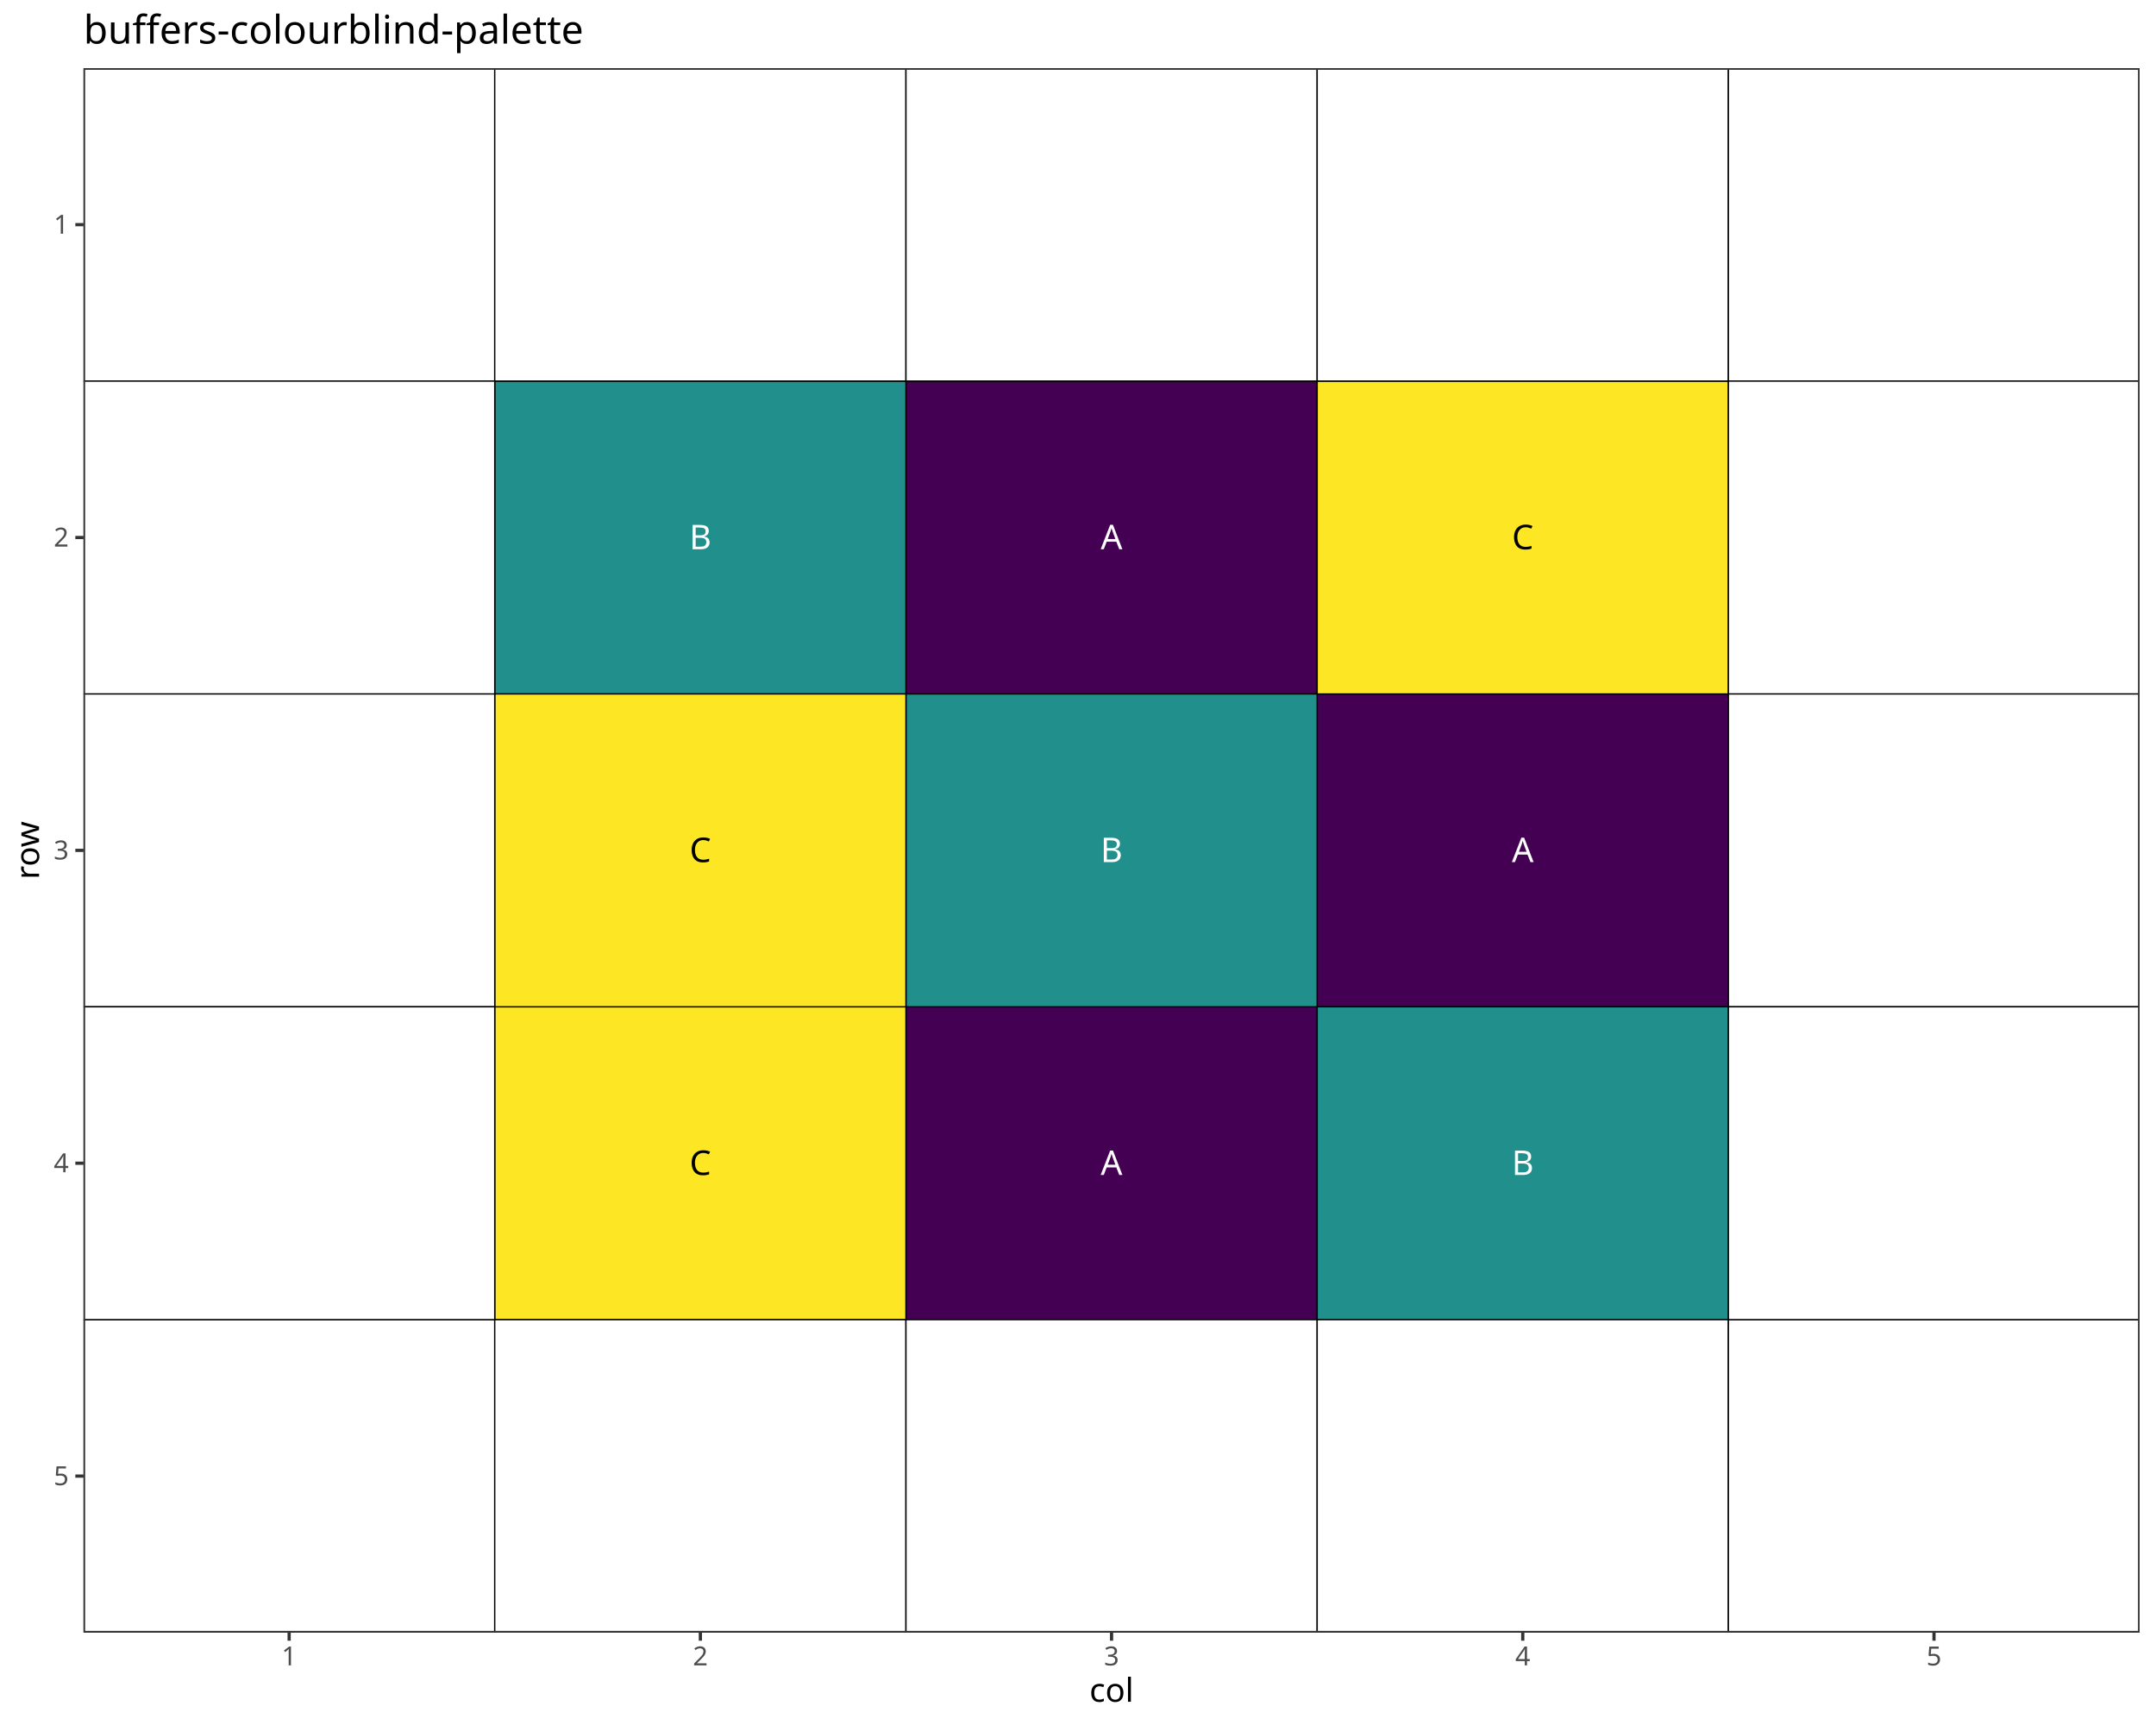
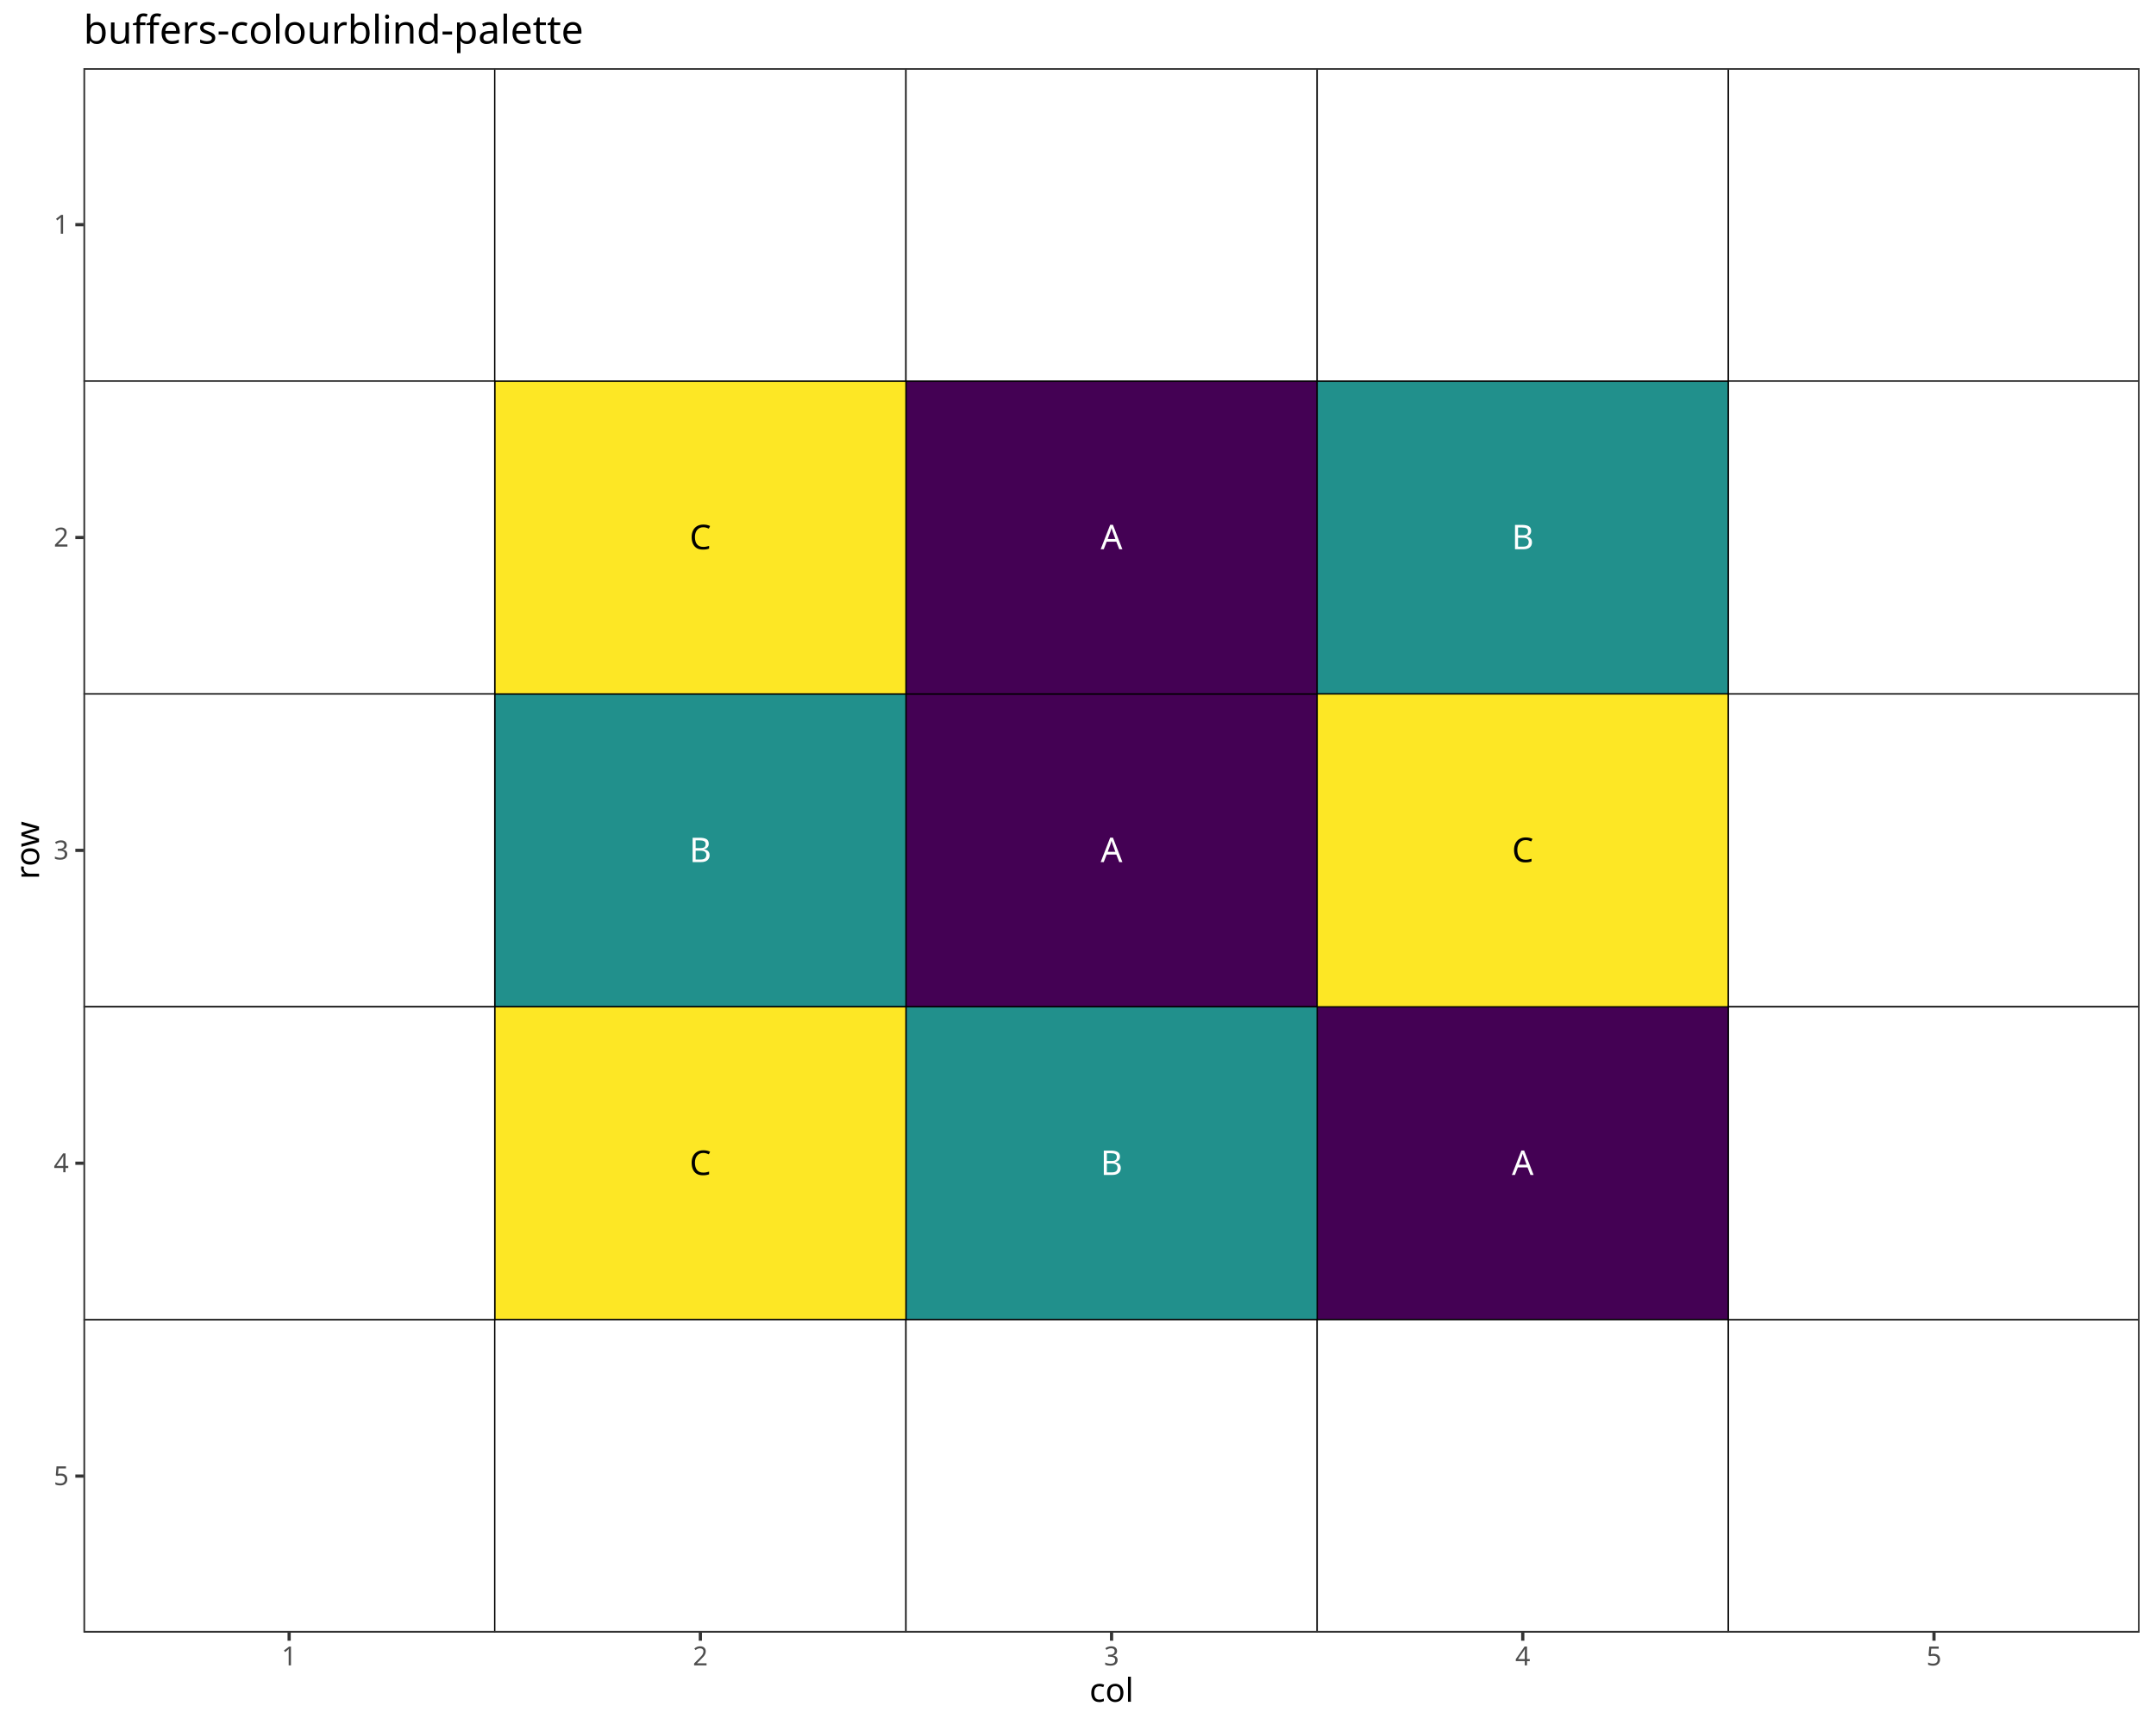
<svg xmlns="http://www.w3.org/2000/svg" class="svglite" data-engine-version="2.0" width="720.00pt" height="576.00pt" viewBox="0 0 720.00 576.00">
  <defs>
    <style type="text/css">
    .svglite line, .svglite polyline, .svglite polygon, .svglite path, .svglite rect, .svglite circle {
      fill: none;
      stroke: #000000;
      stroke-linecap: round;
      stroke-linejoin: round;
      stroke-miterlimit: 10.00;
    }
  </style>
  </defs>
  <rect width="100%" height="100%" style="stroke: none; fill: #FFFFFF;" />
  <defs>
    <clipPath id="cpMC4wMHw3MjAuMDB8MC4wMHw1NzYuMDA=">
      <rect x="0.00" y="0.00" width="720.00" height="576.00" />
    </clipPath>
  </defs>
  <g clip-path="url(#cpMC4wMHw3MjAuMDB8MC4wMHw1NzYuMDA=)">
    <rect x="0.00" y="0.00" width="720.00" height="576.00" style="stroke-width: 1.07; stroke: #FFFFFF; fill: #FFFFFF;" />
  </g>
  <defs>
    <clipPath id="cpMjcuOTB8NzE0LjUyfDIyLjc4fDU0NS4xMQ==">
      <rect x="27.90" y="22.78" width="686.62" height="522.33" />
    </clipPath>
  </defs>
  <g clip-path="url(#cpMjcuOTB8NzE0LjUyfDIyLjc4fDU0NS4xMQ==)">
    <rect x="27.90" y="22.78" width="686.62" height="522.33" style="stroke-width: 1.07; stroke: none; fill: #FFFFFF;" />
    <polyline points="27.90,22.78 714.52,22.78 " style="stroke-width: 0.53; stroke: #EBEBEB; stroke-linecap: butt;" />
    <polyline points="27.90,127.25 714.52,127.25 " style="stroke-width: 0.53; stroke: #EBEBEB; stroke-linecap: butt;" />
    <polyline points="27.90,231.72 714.52,231.72 " style="stroke-width: 0.53; stroke: #EBEBEB; stroke-linecap: butt;" />
    <polyline points="27.90,336.18 714.52,336.18 " style="stroke-width: 0.53; stroke: #EBEBEB; stroke-linecap: butt;" />
    <polyline points="27.90,440.65 714.52,440.65 " style="stroke-width: 0.53; stroke: #EBEBEB; stroke-linecap: butt;" />
    <polyline points="27.90,545.11 714.52,545.11 " style="stroke-width: 0.53; stroke: #EBEBEB; stroke-linecap: butt;" />
    <polyline points="27.90,545.11 27.90,22.78 " style="stroke-width: 0.53; stroke: #EBEBEB; stroke-linecap: butt;" />
    <polyline points="165.22,545.11 165.22,22.78 " style="stroke-width: 0.53; stroke: #EBEBEB; stroke-linecap: butt;" />
    <polyline points="302.55,545.11 302.55,22.78 " style="stroke-width: 0.53; stroke: #EBEBEB; stroke-linecap: butt;" />
    <polyline points="439.87,545.11 439.87,22.78 " style="stroke-width: 0.53; stroke: #EBEBEB; stroke-linecap: butt;" />
    <polyline points="577.20,545.11 577.20,22.78 " style="stroke-width: 0.53; stroke: #EBEBEB; stroke-linecap: butt;" />
    <polyline points="714.52,545.11 714.52,22.78 " style="stroke-width: 0.53; stroke: #EBEBEB; stroke-linecap: butt;" />
    <polyline points="27.90,75.02 714.52,75.02 " style="stroke-width: 1.07; stroke: #EBEBEB; stroke-linecap: butt;" />
    <polyline points="27.90,179.48 714.52,179.48 " style="stroke-width: 1.07; stroke: #EBEBEB; stroke-linecap: butt;" />
    <polyline points="27.90,283.95 714.52,283.95 " style="stroke-width: 1.07; stroke: #EBEBEB; stroke-linecap: butt;" />
    <polyline points="27.90,388.41 714.52,388.41 " style="stroke-width: 1.07; stroke: #EBEBEB; stroke-linecap: butt;" />
    <polyline points="27.90,492.88 714.52,492.88 " style="stroke-width: 1.07; stroke: #EBEBEB; stroke-linecap: butt;" />
    <polyline points="96.56,545.11 96.56,22.78 " style="stroke-width: 1.07; stroke: #EBEBEB; stroke-linecap: butt;" />
    <polyline points="233.89,545.11 233.89,22.78 " style="stroke-width: 1.07; stroke: #EBEBEB; stroke-linecap: butt;" />
    <polyline points="371.21,545.11 371.21,22.78 " style="stroke-width: 1.07; stroke: #EBEBEB; stroke-linecap: butt;" />
    <polyline points="508.53,545.11 508.53,22.78 " style="stroke-width: 1.07; stroke: #EBEBEB; stroke-linecap: butt;" />
    <polyline points="645.86,545.11 645.86,22.78 " style="stroke-width: 1.07; stroke: #EBEBEB; stroke-linecap: butt;" />
+     <rect x="302.55" y="231.72" width="137.32" height="104.47" style="stroke-width: 0.43; stroke-linecap: butt; stroke-linejoin: miter; fill: #440154;" />
    <rect x="302.55" y="127.25" width="137.32" height="104.47" style="stroke-width: 0.43; stroke-linecap: butt; stroke-linejoin: miter; fill: #440154;" />
-     <rect x="302.55" y="336.18" width="137.32" height="104.47" style="stroke-width: 0.43; stroke-linecap: butt; stroke-linejoin: miter; fill: #440154;" />
-     <rect x="439.87" y="231.72" width="137.32" height="104.47" style="stroke-width: 0.43; stroke-linecap: butt; stroke-linejoin: miter; fill: #440154;" />
-     <rect x="165.22" y="127.25" width="137.32" height="104.47" style="stroke-width: 0.43; stroke-linecap: butt; stroke-linejoin: miter; fill: #21908C;" />
-     <rect x="302.55" y="231.72" width="137.32" height="104.47" style="stroke-width: 0.43; stroke-linecap: butt; stroke-linejoin: miter; fill: #21908C;" />
-     <rect x="439.87" y="336.18" width="137.32" height="104.47" style="stroke-width: 0.43; stroke-linecap: butt; stroke-linejoin: miter; fill: #21908C;" />
-     <rect x="439.87" y="127.25" width="137.32" height="104.47" style="stroke-width: 0.43; stroke-linecap: butt; stroke-linejoin: miter; fill: #FDE725;" />
+     <rect x="439.87" y="336.18" width="137.32" height="104.47" style="stroke-width: 0.43; stroke-linecap: butt; stroke-linejoin: miter; fill: #440154;" />
+     <rect x="165.22" y="231.72" width="137.32" height="104.47" style="stroke-width: 0.43; stroke-linecap: butt; stroke-linejoin: miter; fill: #21908C;" />
+     <rect x="439.87" y="127.25" width="137.32" height="104.47" style="stroke-width: 0.43; stroke-linecap: butt; stroke-linejoin: miter; fill: #21908C;" />
+     <rect x="302.55" y="336.18" width="137.32" height="104.47" style="stroke-width: 0.43; stroke-linecap: butt; stroke-linejoin: miter; fill: #21908C;" />
+     <rect x="165.22" y="127.25" width="137.32" height="104.47" style="stroke-width: 0.43; stroke-linecap: butt; stroke-linejoin: miter; fill: #FDE725;" />
+     <rect x="439.87" y="231.72" width="137.32" height="104.47" style="stroke-width: 0.43; stroke-linecap: butt; stroke-linejoin: miter; fill: #FDE725;" />
    <rect x="165.22" y="336.18" width="137.32" height="104.47" style="stroke-width: 0.43; stroke-linecap: butt; stroke-linejoin: miter; fill: #FDE725;" />
-     <rect x="165.22" y="231.72" width="137.32" height="104.47" style="stroke-width: 0.43; stroke-linecap: butt; stroke-linejoin: miter; fill: #FDE725;" />
    <rect x="27.90" y="22.78" width="137.32" height="104.47" style="stroke-width: 0.43; stroke-linecap: butt; stroke-linejoin: miter; fill: #FFFFFF;" />
    <rect x="165.22" y="22.78" width="137.32" height="104.47" style="stroke-width: 0.43; stroke-linecap: butt; stroke-linejoin: miter; fill: #FFFFFF;" />
    <rect x="302.55" y="22.78" width="137.32" height="104.47" style="stroke-width: 0.43; stroke-linecap: butt; stroke-linejoin: miter; fill: #FFFFFF;" />
    <rect x="439.87" y="22.78" width="137.32" height="104.47" style="stroke-width: 0.43; stroke-linecap: butt; stroke-linejoin: miter; fill: #FFFFFF;" />
    <rect x="577.20" y="22.78" width="137.32" height="104.47" style="stroke-width: 0.43; stroke-linecap: butt; stroke-linejoin: miter; fill: #FFFFFF;" />
    <rect x="27.90" y="440.65" width="137.32" height="104.47" style="stroke-width: 0.43; stroke-linecap: butt; stroke-linejoin: miter; fill: #FFFFFF;" />
    <rect x="165.22" y="440.65" width="137.32" height="104.47" style="stroke-width: 0.43; stroke-linecap: butt; stroke-linejoin: miter; fill: #FFFFFF;" />
    <rect x="302.55" y="440.65" width="137.32" height="104.47" style="stroke-width: 0.43; stroke-linecap: butt; stroke-linejoin: miter; fill: #FFFFFF;" />
    <rect x="439.87" y="440.65" width="137.32" height="104.47" style="stroke-width: 0.43; stroke-linecap: butt; stroke-linejoin: miter; fill: #FFFFFF;" />
    <rect x="577.20" y="440.65" width="137.32" height="104.47" style="stroke-width: 0.43; stroke-linecap: butt; stroke-linejoin: miter; fill: #FFFFFF;" />
    <rect x="27.90" y="127.25" width="137.32" height="104.47" style="stroke-width: 0.43; stroke-linecap: butt; stroke-linejoin: miter; fill: #FFFFFF;" />
    <rect x="27.90" y="231.72" width="137.32" height="104.47" style="stroke-width: 0.43; stroke-linecap: butt; stroke-linejoin: miter; fill: #FFFFFF;" />
    <rect x="27.90" y="336.18" width="137.32" height="104.47" style="stroke-width: 0.43; stroke-linecap: butt; stroke-linejoin: miter; fill: #FFFFFF;" />
    <rect x="577.20" y="127.25" width="137.32" height="104.47" style="stroke-width: 0.43; stroke-linecap: butt; stroke-linejoin: miter; fill: #FFFFFF;" />
    <rect x="577.20" y="231.72" width="137.32" height="104.47" style="stroke-width: 0.43; stroke-linecap: butt; stroke-linejoin: miter; fill: #FFFFFF;" />
    <rect x="577.20" y="336.18" width="137.32" height="104.47" style="stroke-width: 0.43; stroke-linecap: butt; stroke-linejoin: miter; fill: #FFFFFF;" />
+     <text x="371.21" y="287.86" text-anchor="middle" style="font-size: 11.38px; fill: #FFFFFF; font-family: sans;" textLength="7.59px" lengthAdjust="spacingAndGlyphs">A</text>
    <text x="371.21" y="183.40" text-anchor="middle" style="font-size: 11.38px; fill: #FFFFFF; font-family: sans;" textLength="7.59px" lengthAdjust="spacingAndGlyphs">A</text>
-     <text x="371.21" y="392.33" text-anchor="middle" style="font-size: 11.38px; fill: #FFFFFF; font-family: sans;" textLength="7.59px" lengthAdjust="spacingAndGlyphs">A</text>
-     <text x="508.53" y="287.86" text-anchor="middle" style="font-size: 11.38px; fill: #FFFFFF; font-family: sans;" textLength="7.59px" lengthAdjust="spacingAndGlyphs">A</text>
-     <text x="233.89" y="183.40" text-anchor="middle" style="font-size: 11.38px; fill: #FFFFFF; font-family: sans;" textLength="7.59px" lengthAdjust="spacingAndGlyphs">B</text>
-     <text x="371.21" y="287.86" text-anchor="middle" style="font-size: 11.38px; fill: #FFFFFF; font-family: sans;" textLength="7.59px" lengthAdjust="spacingAndGlyphs">B</text>
-     <text x="508.53" y="392.33" text-anchor="middle" style="font-size: 11.38px; fill: #FFFFFF; font-family: sans;" textLength="7.59px" lengthAdjust="spacingAndGlyphs">B</text>
-     <text x="508.53" y="183.40" text-anchor="middle" style="font-size: 11.38px; font-family: sans;" textLength="8.22px" lengthAdjust="spacingAndGlyphs">C</text>
+     <text x="508.53" y="392.33" text-anchor="middle" style="font-size: 11.38px; fill: #FFFFFF; font-family: sans;" textLength="7.59px" lengthAdjust="spacingAndGlyphs">A</text>
+     <text x="233.89" y="287.86" text-anchor="middle" style="font-size: 11.38px; fill: #FFFFFF; font-family: sans;" textLength="7.59px" lengthAdjust="spacingAndGlyphs">B</text>
+     <text x="508.53" y="183.40" text-anchor="middle" style="font-size: 11.38px; fill: #FFFFFF; font-family: sans;" textLength="7.59px" lengthAdjust="spacingAndGlyphs">B</text>
+     <text x="371.21" y="392.33" text-anchor="middle" style="font-size: 11.38px; fill: #FFFFFF; font-family: sans;" textLength="7.59px" lengthAdjust="spacingAndGlyphs">B</text>
+     <text x="233.89" y="183.40" text-anchor="middle" style="font-size: 11.38px; font-family: sans;" textLength="8.22px" lengthAdjust="spacingAndGlyphs">C</text>
+     <text x="508.53" y="287.86" text-anchor="middle" style="font-size: 11.38px; font-family: sans;" textLength="8.22px" lengthAdjust="spacingAndGlyphs">C</text>
    <text x="233.89" y="392.33" text-anchor="middle" style="font-size: 11.38px; font-family: sans;" textLength="8.22px" lengthAdjust="spacingAndGlyphs">C</text>
-     <text x="233.89" y="287.86" text-anchor="middle" style="font-size: 11.38px; font-family: sans;" textLength="8.22px" lengthAdjust="spacingAndGlyphs">C</text>
    <rect x="27.90" y="22.78" width="686.62" height="522.33" style="stroke-width: 1.07; stroke: #333333;" />
  </g>
  <g clip-path="url(#cpMC4wMHw3MjAuMDB8MC4wMHw1NzYuMDA=)">
    <text x="22.97" y="78.04" text-anchor="end" style="font-size: 8.80px; fill: #4D4D4D; font-family: sans;" textLength="4.89px" lengthAdjust="spacingAndGlyphs">1</text>
    <text x="22.97" y="182.51" text-anchor="end" style="font-size: 8.80px; fill: #4D4D4D; font-family: sans;" textLength="4.89px" lengthAdjust="spacingAndGlyphs">2</text>
    <text x="22.97" y="286.98" text-anchor="end" style="font-size: 8.80px; fill: #4D4D4D; font-family: sans;" textLength="4.89px" lengthAdjust="spacingAndGlyphs">3</text>
    <text x="22.97" y="391.44" text-anchor="end" style="font-size: 8.80px; fill: #4D4D4D; font-family: sans;" textLength="4.89px" lengthAdjust="spacingAndGlyphs">4</text>
    <text x="22.97" y="495.91" text-anchor="end" style="font-size: 8.80px; fill: #4D4D4D; font-family: sans;" textLength="4.89px" lengthAdjust="spacingAndGlyphs">5</text>
    <polyline points="25.16,75.02 27.90,75.02 " style="stroke-width: 1.07; stroke: #333333; stroke-linecap: butt;" />
    <polyline points="25.16,179.48 27.90,179.48 " style="stroke-width: 1.07; stroke: #333333; stroke-linecap: butt;" />
    <polyline points="25.16,283.95 27.90,283.95 " style="stroke-width: 1.07; stroke: #333333; stroke-linecap: butt;" />
    <polyline points="25.16,388.41 27.90,388.41 " style="stroke-width: 1.07; stroke: #333333; stroke-linecap: butt;" />
    <polyline points="25.16,492.88 27.90,492.88 " style="stroke-width: 1.07; stroke: #333333; stroke-linecap: butt;" />
    <polyline points="96.56,547.85 96.56,545.11 " style="stroke-width: 1.07; stroke: #333333; stroke-linecap: butt;" />
    <polyline points="233.89,547.85 233.89,545.11 " style="stroke-width: 1.07; stroke: #333333; stroke-linecap: butt;" />
    <polyline points="371.21,547.85 371.21,545.11 " style="stroke-width: 1.07; stroke: #333333; stroke-linecap: butt;" />
    <polyline points="508.53,547.85 508.53,545.11 " style="stroke-width: 1.07; stroke: #333333; stroke-linecap: butt;" />
    <polyline points="645.86,547.85 645.86,545.11 " style="stroke-width: 1.07; stroke: #333333; stroke-linecap: butt;" />
    <text x="96.56" y="556.10" text-anchor="middle" style="font-size: 8.80px; fill: #4D4D4D; font-family: sans;" textLength="4.89px" lengthAdjust="spacingAndGlyphs">1</text>
    <text x="233.89" y="556.10" text-anchor="middle" style="font-size: 8.80px; fill: #4D4D4D; font-family: sans;" textLength="4.89px" lengthAdjust="spacingAndGlyphs">2</text>
    <text x="371.21" y="556.10" text-anchor="middle" style="font-size: 8.80px; fill: #4D4D4D; font-family: sans;" textLength="4.89px" lengthAdjust="spacingAndGlyphs">3</text>
    <text x="508.53" y="556.10" text-anchor="middle" style="font-size: 8.80px; fill: #4D4D4D; font-family: sans;" textLength="4.89px" lengthAdjust="spacingAndGlyphs">4</text>
    <text x="645.86" y="556.10" text-anchor="middle" style="font-size: 8.80px; fill: #4D4D4D; font-family: sans;" textLength="4.89px" lengthAdjust="spacingAndGlyphs">5</text>
    <text x="371.21" y="568.24" text-anchor="middle" style="font-size: 11.00px; font-family: sans;" textLength="14.06px" lengthAdjust="spacingAndGlyphs">col</text>
    <text transform="translate(13.05,283.95) rotate(-90)" text-anchor="middle" style="font-size: 11.00px; font-family: sans;" textLength="17.73px" lengthAdjust="spacingAndGlyphs">row</text>
    <text x="27.90" y="14.56" style="font-size: 13.20px; font-family: sans;" textLength="152.63px" lengthAdjust="spacingAndGlyphs">buffers-colourblind-palette</text>
  </g>
</svg>
